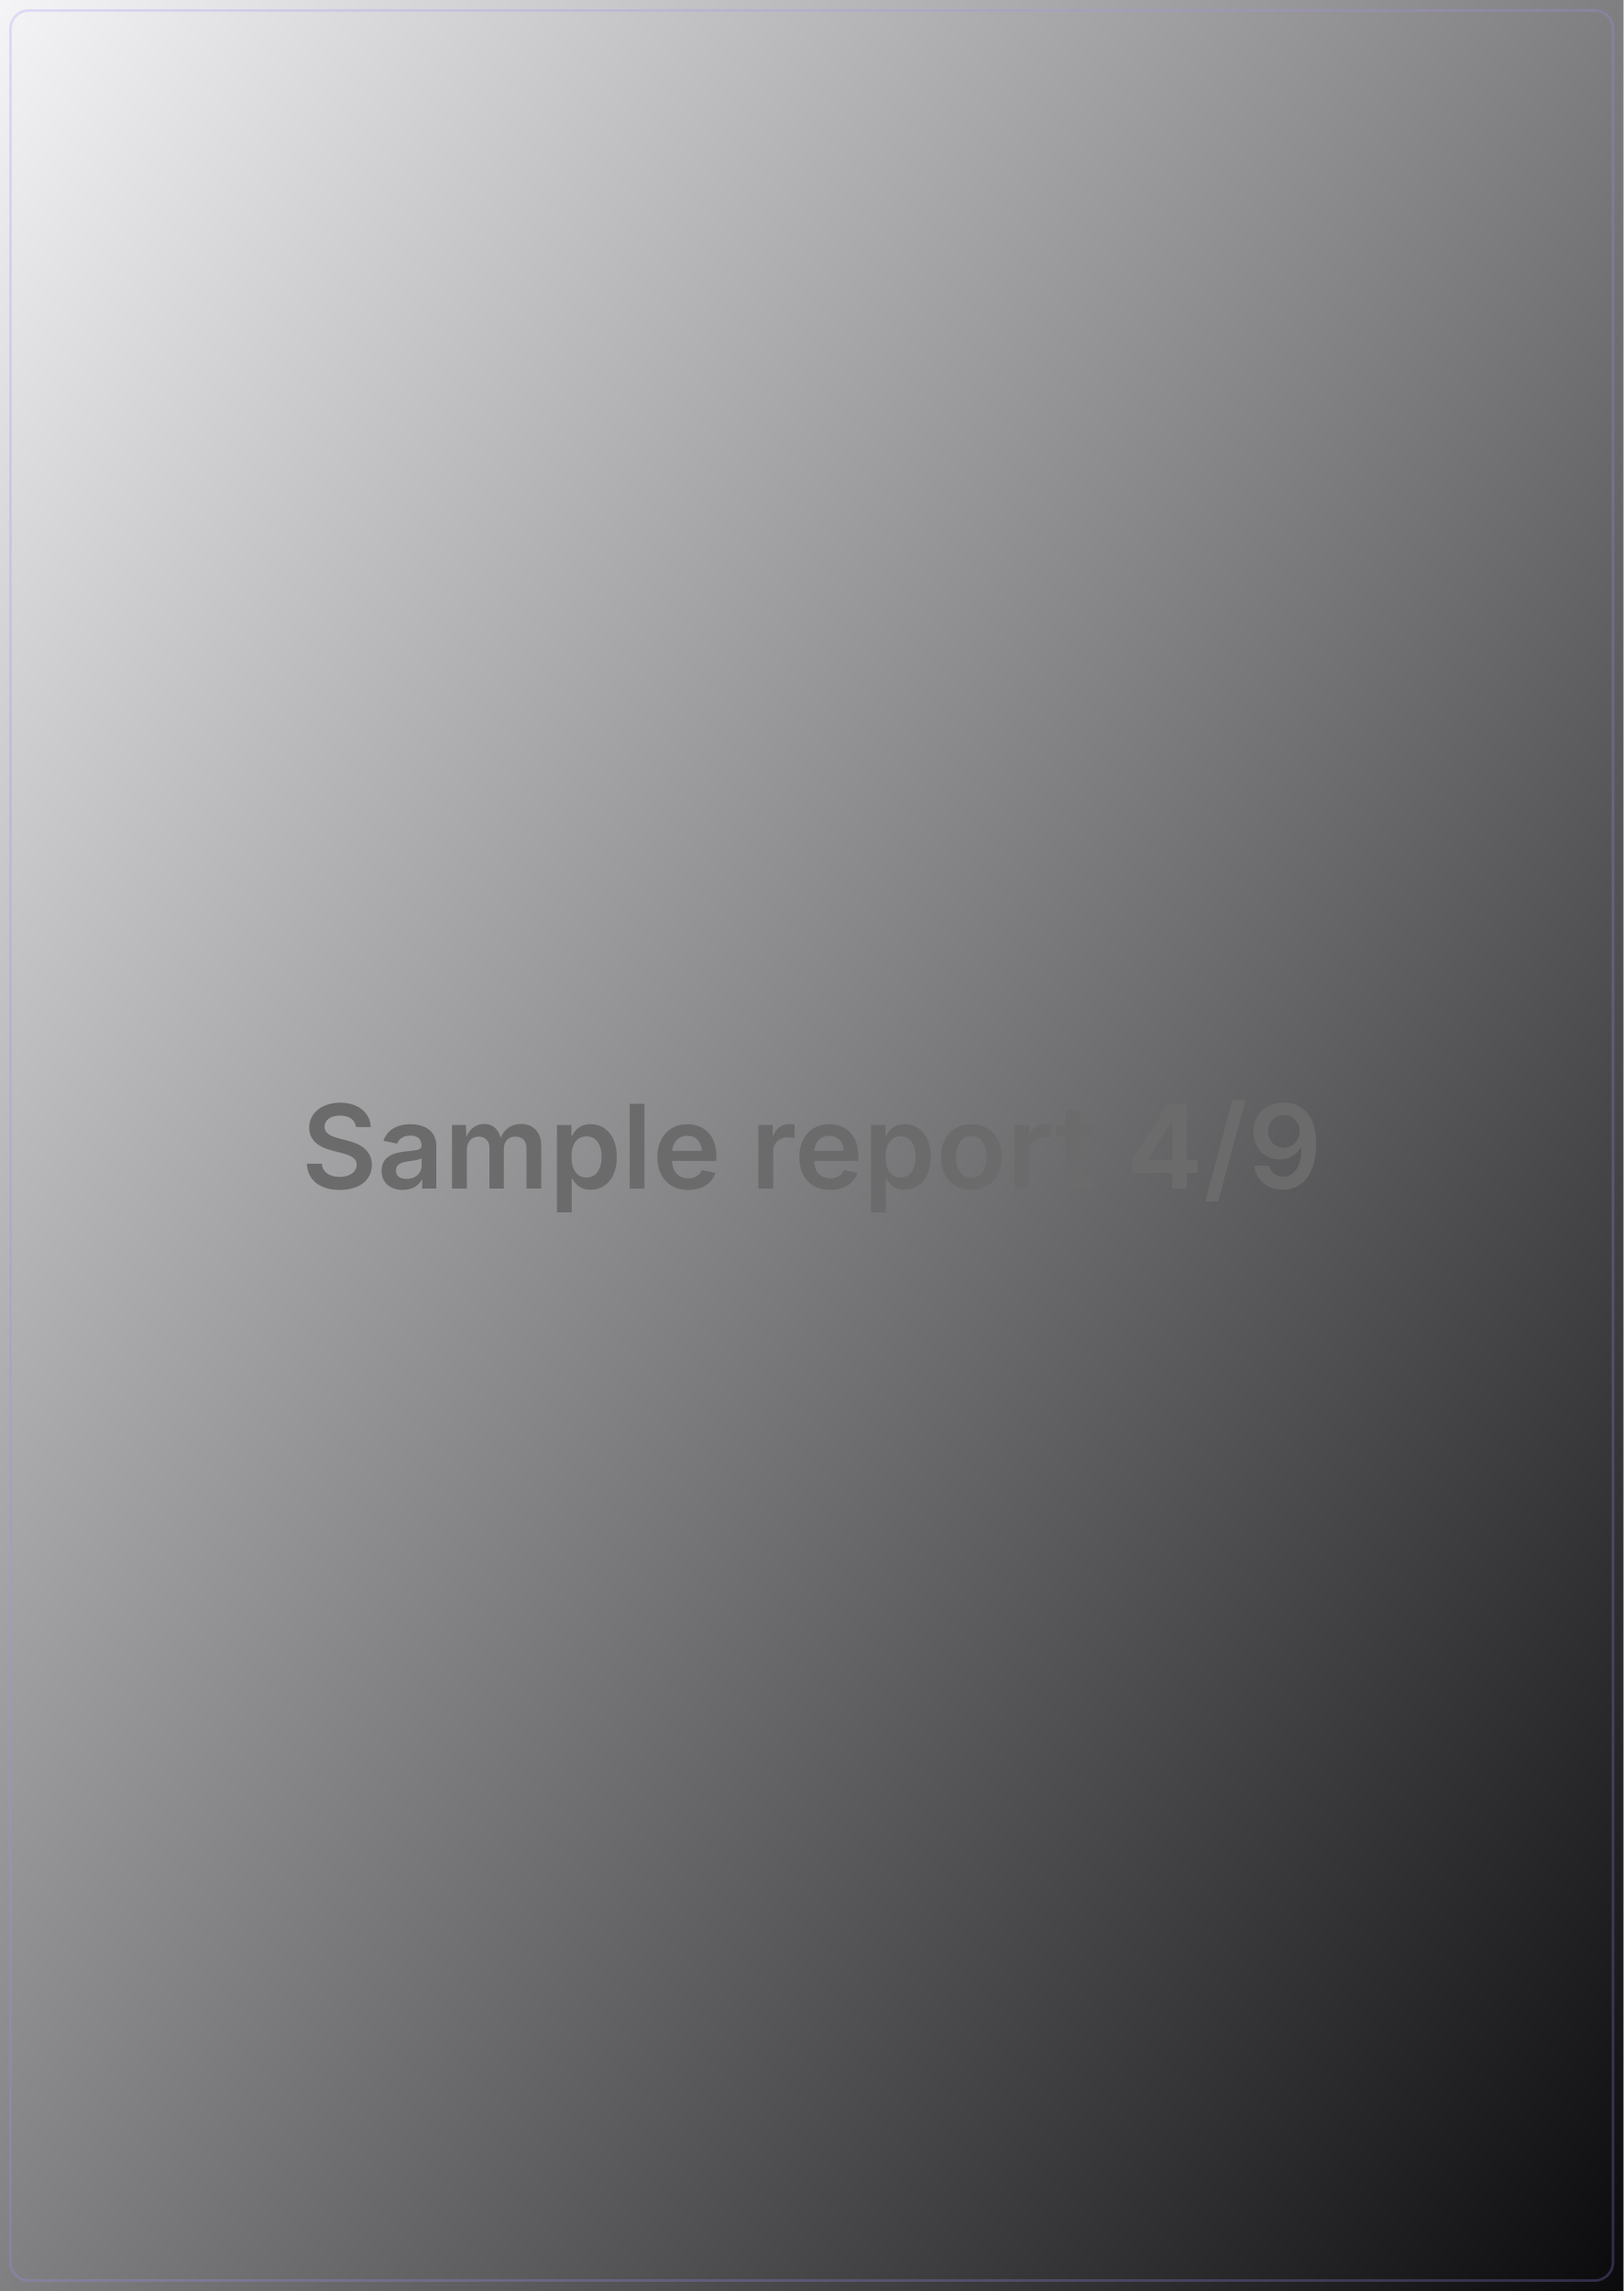
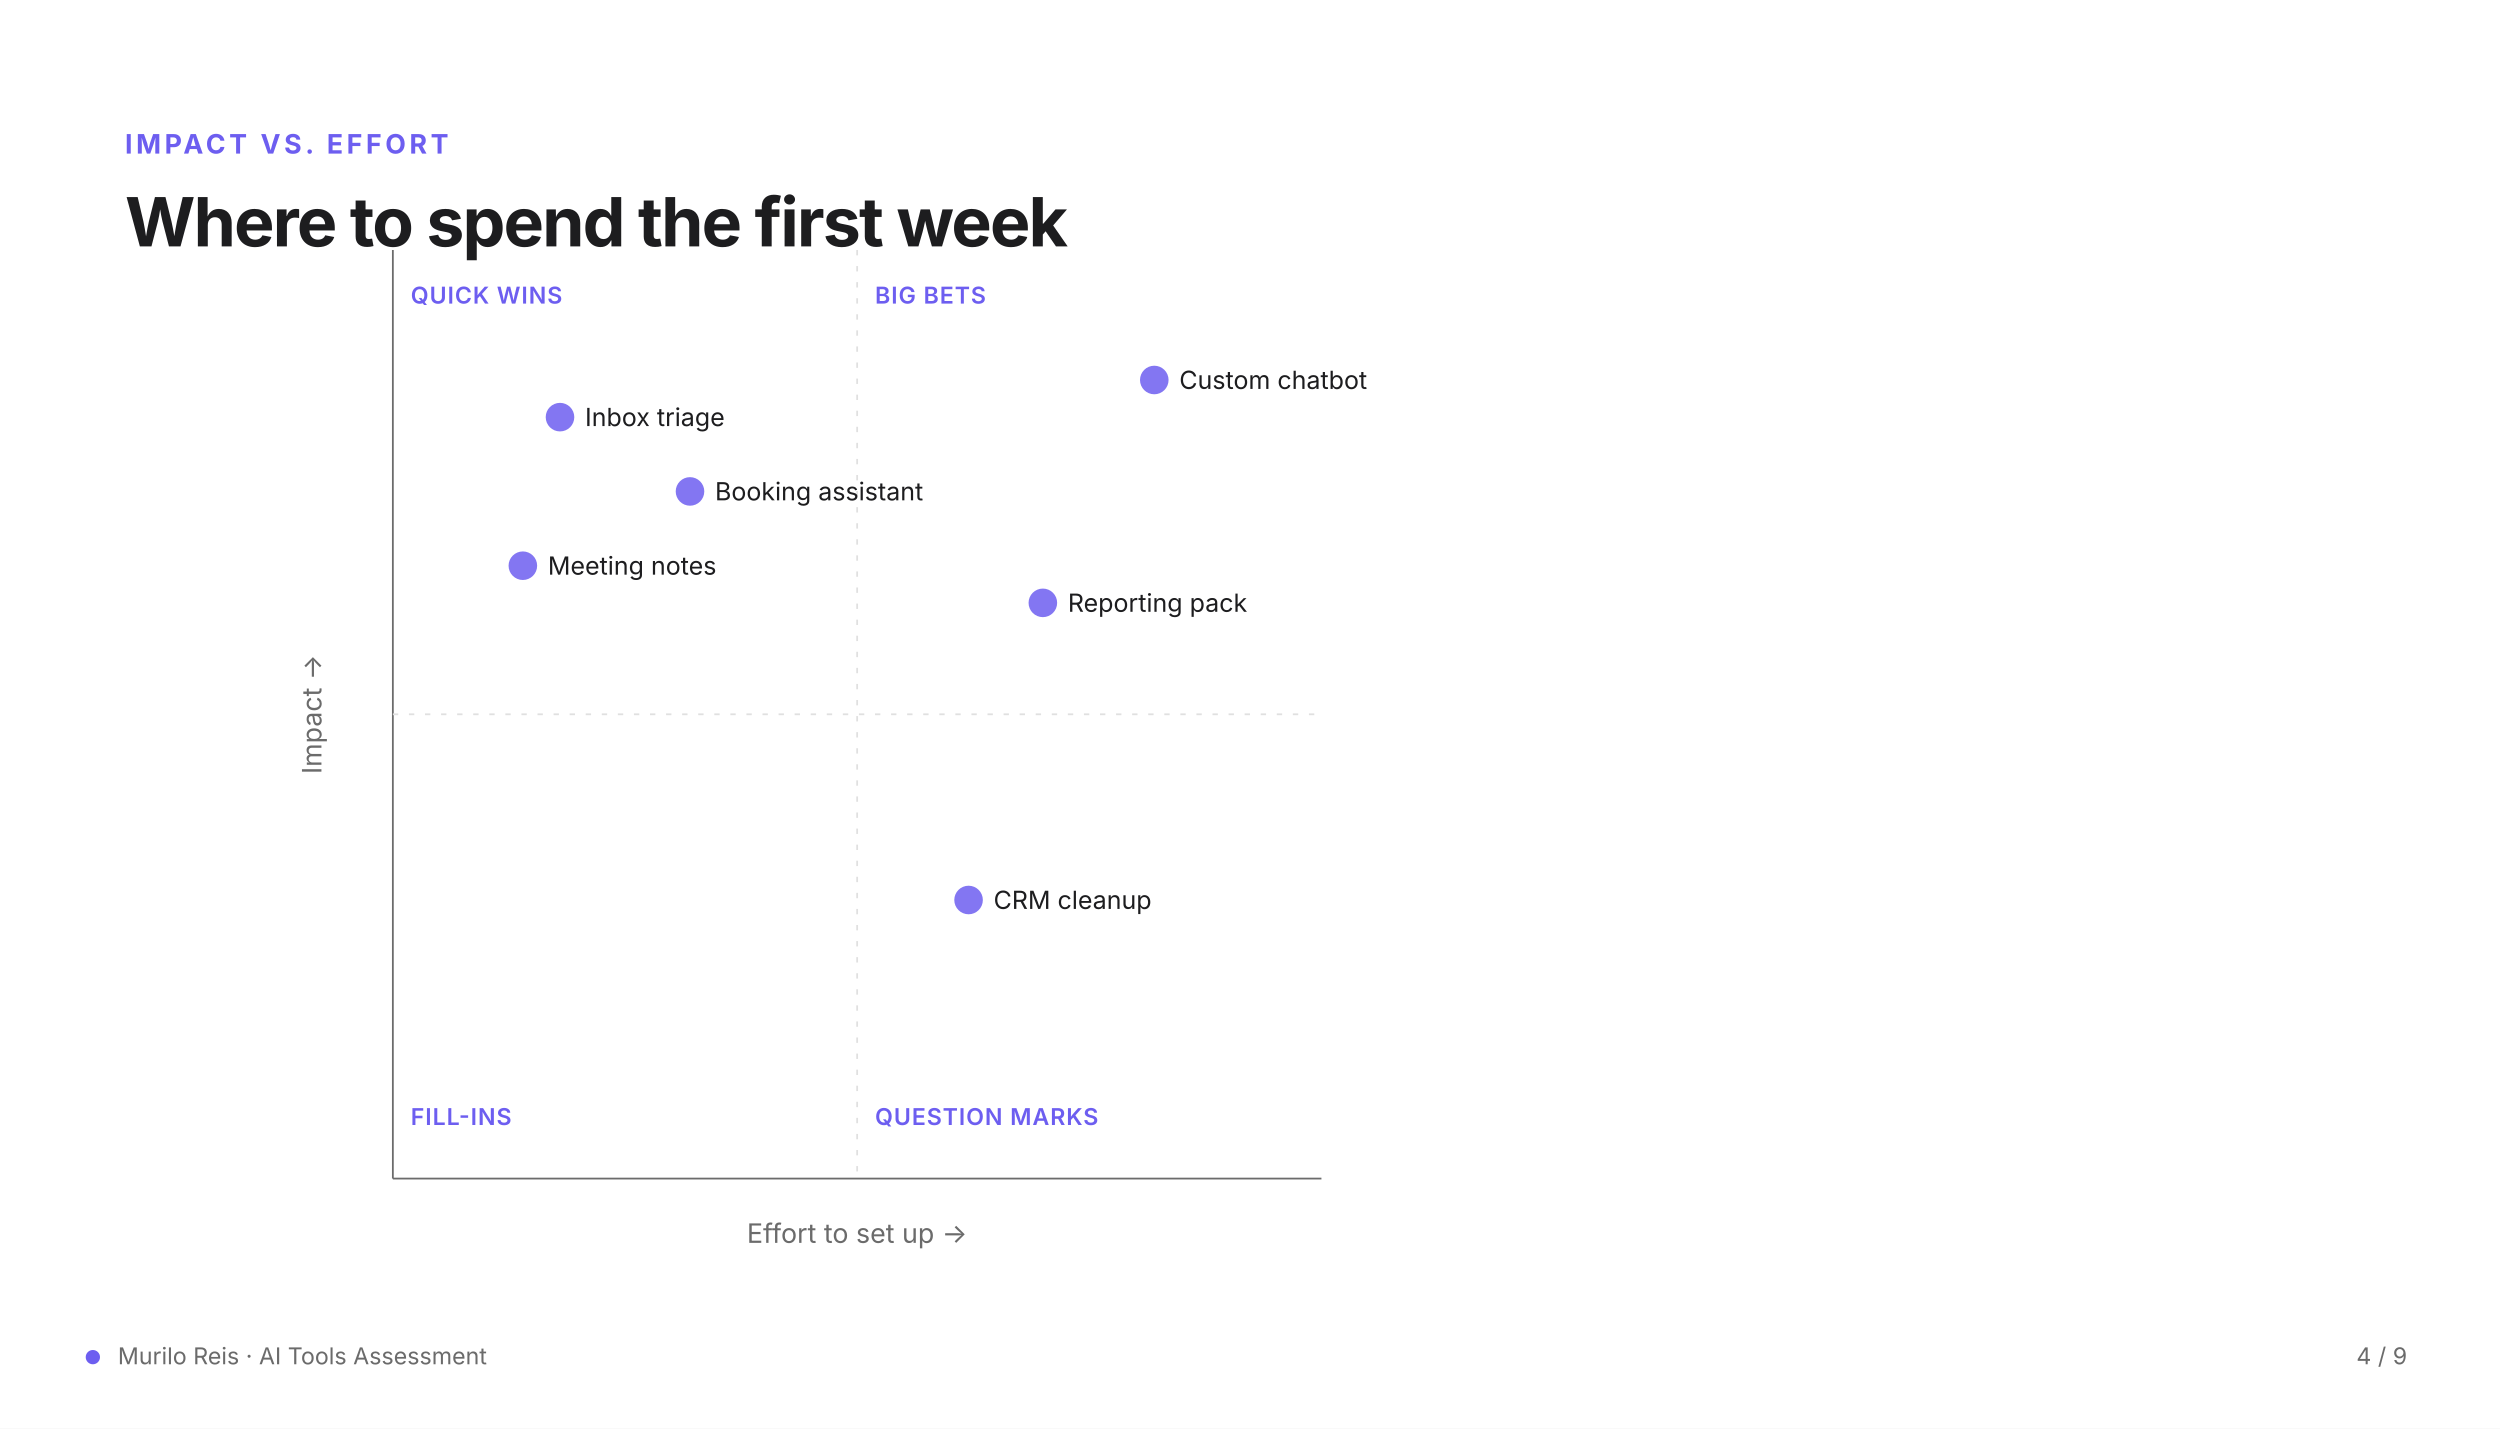
- <svg xmlns="http://www.w3.org/2000/svg" width="1240" height="1750" viewBox="0 0 1240 1750" role="img" aria-label="Sample report 4/9">
-   <defs>
-     <linearGradient id="g" x1="0" y1="0" x2="1" y2="1">
-       <stop offset="0" stop-color="#f5f5f7" />
-       <stop offset="1" stop-color="#0a0a0c" />
-     </linearGradient>
-   </defs>
-   <rect width="1240" height="1750" fill="url(#g)" />
-   <rect x="8" y="8" width="1224" height="1734" fill="none" stroke="#a78bfa" stroke-opacity="0.25" stroke-width="2" rx="14" />
-   <text x="50%" y="50%" fill="#6b6b6b" font-family="Inter,system-ui,sans-serif" font-size="89" font-weight="600" text-anchor="middle" dominant-baseline="middle">Sample report 4/9</text>
+ <svg xmlns="http://www.w3.org/2000/svg" width="1400" height="800" viewBox="0 0 1400 800">
+   <rect width="1400" height="800" fill="#ffffff" />
+   <text x="70" y="86" font-family="Inter, -apple-system, Helvetica, Arial, sans-serif" font-size="15" font-weight="700" letter-spacing="2" fill="#6d5ef0">IMPACT VS. EFFORT</text>
+   <text x="70" y="138" font-family="Inter, -apple-system, Helvetica, Arial, sans-serif" font-size="38" font-weight="700" letter-spacing="-1" fill="#1d1d1f">Where to spend the first week</text>
+   <line x1="220" y1="140" x2="220" y2="660" stroke="#6b6b6b" />
+   <line x1="220" y1="660" x2="740" y2="660" stroke="#6b6b6b" />
+   <line x1="480.0" y1="140" x2="480.0" y2="660" stroke="#e0e0e0" stroke-dasharray="3 6" />
+   <line x1="220" y1="400.0" x2="740" y2="400.0" stroke="#e0e0e0" stroke-dasharray="3 6" />
+   <text x="480.0" y="696" text-anchor="middle" font-family="Inter, -apple-system, Helvetica, Arial, sans-serif" font-size="15" fill="#6b6b6b">Effort to set up →</text>
+   <text x="180" y="400.0" text-anchor="middle" font-family="Inter, -apple-system, Helvetica, Arial, sans-serif" font-size="15" fill="#6b6b6b" transform="rotate(-90 180 400.0)">Impact →</text>
+   <text x="230" y="170" font-family="Inter, -apple-system, Helvetica, Arial, sans-serif" font-size="13" font-weight="600" letter-spacing="0.5" fill="#6d5ef0">QUICK WINS</text>
+   <text x="490.0" y="170" font-family="Inter, -apple-system, Helvetica, Arial, sans-serif" font-size="13" font-weight="600" letter-spacing="0.5" fill="#6d5ef0">BIG BETS</text>
+   <text x="230" y="630" font-family="Inter, -apple-system, Helvetica, Arial, sans-serif" font-size="13" font-weight="600" letter-spacing="0.5" fill="#6d5ef0">FILL-INS</text>
+   <text x="490.0" y="630" font-family="Inter, -apple-system, Helvetica, Arial, sans-serif" font-size="13" font-weight="600" letter-spacing="0.5" fill="#6d5ef0">QUESTION MARKS</text>
+   <circle cx="313.6" cy="233.6" r="8" fill="#6d5ef0" fill-opacity="0.85" />
+   <text x="327.6" y="238.6" font-family="Inter, -apple-system, Helvetica, Arial, sans-serif" font-size="14" fill="#1d1d1f">Inbox triage</text>
+   <circle cx="292.8" cy="316.8" r="8" fill="#6d5ef0" fill-opacity="0.85" />
+   <text x="306.8" y="321.8" font-family="Inter, -apple-system, Helvetica, Arial, sans-serif" font-size="14" fill="#1d1d1f">Meeting notes</text>
+   <circle cx="386.4" cy="275.2" r="8" fill="#6d5ef0" fill-opacity="0.85" />
+   <text x="400.4" y="280.2" font-family="Inter, -apple-system, Helvetica, Arial, sans-serif" font-size="14" fill="#1d1d1f">Booking assistant</text>
+   <circle cx="584.0" cy="337.6" r="8" fill="#6d5ef0" fill-opacity="0.85" />
+   <text x="598.0" y="342.6" font-family="Inter, -apple-system, Helvetica, Arial, sans-serif" font-size="14" fill="#1d1d1f">Reporting pack</text>
+   <circle cx="542.4" cy="504.0" r="8" fill="#6d5ef0" fill-opacity="0.85" />
+   <text x="556.4" y="509.0" font-family="Inter, -apple-system, Helvetica, Arial, sans-serif" font-size="14" fill="#1d1d1f">CRM cleanup</text>
+   <circle cx="646.4" cy="212.8" r="8" fill="#6d5ef0" fill-opacity="0.85" />
+   <text x="660.4" y="217.8" font-family="Inter, -apple-system, Helvetica, Arial, sans-serif" font-size="14" fill="#1d1d1f">Custom chatbot</text>
+   <g opacity="1">
+     <circle cx="52" cy="760" r="4" fill="#6d5ef0" />
+     <text x="66" y="764" font-family="Inter, -apple-system, Helvetica, Arial, sans-serif" font-size="13" fill="#6b6b6b">Murilo Reis · AI Tools Assessment</text>
+     <text x="1348" y="764" text-anchor="end" font-family="Inter, -apple-system, Helvetica, Arial, sans-serif" font-size="13" fill="#6b6b6b">4 / 9</text>
+   </g>
</svg>
